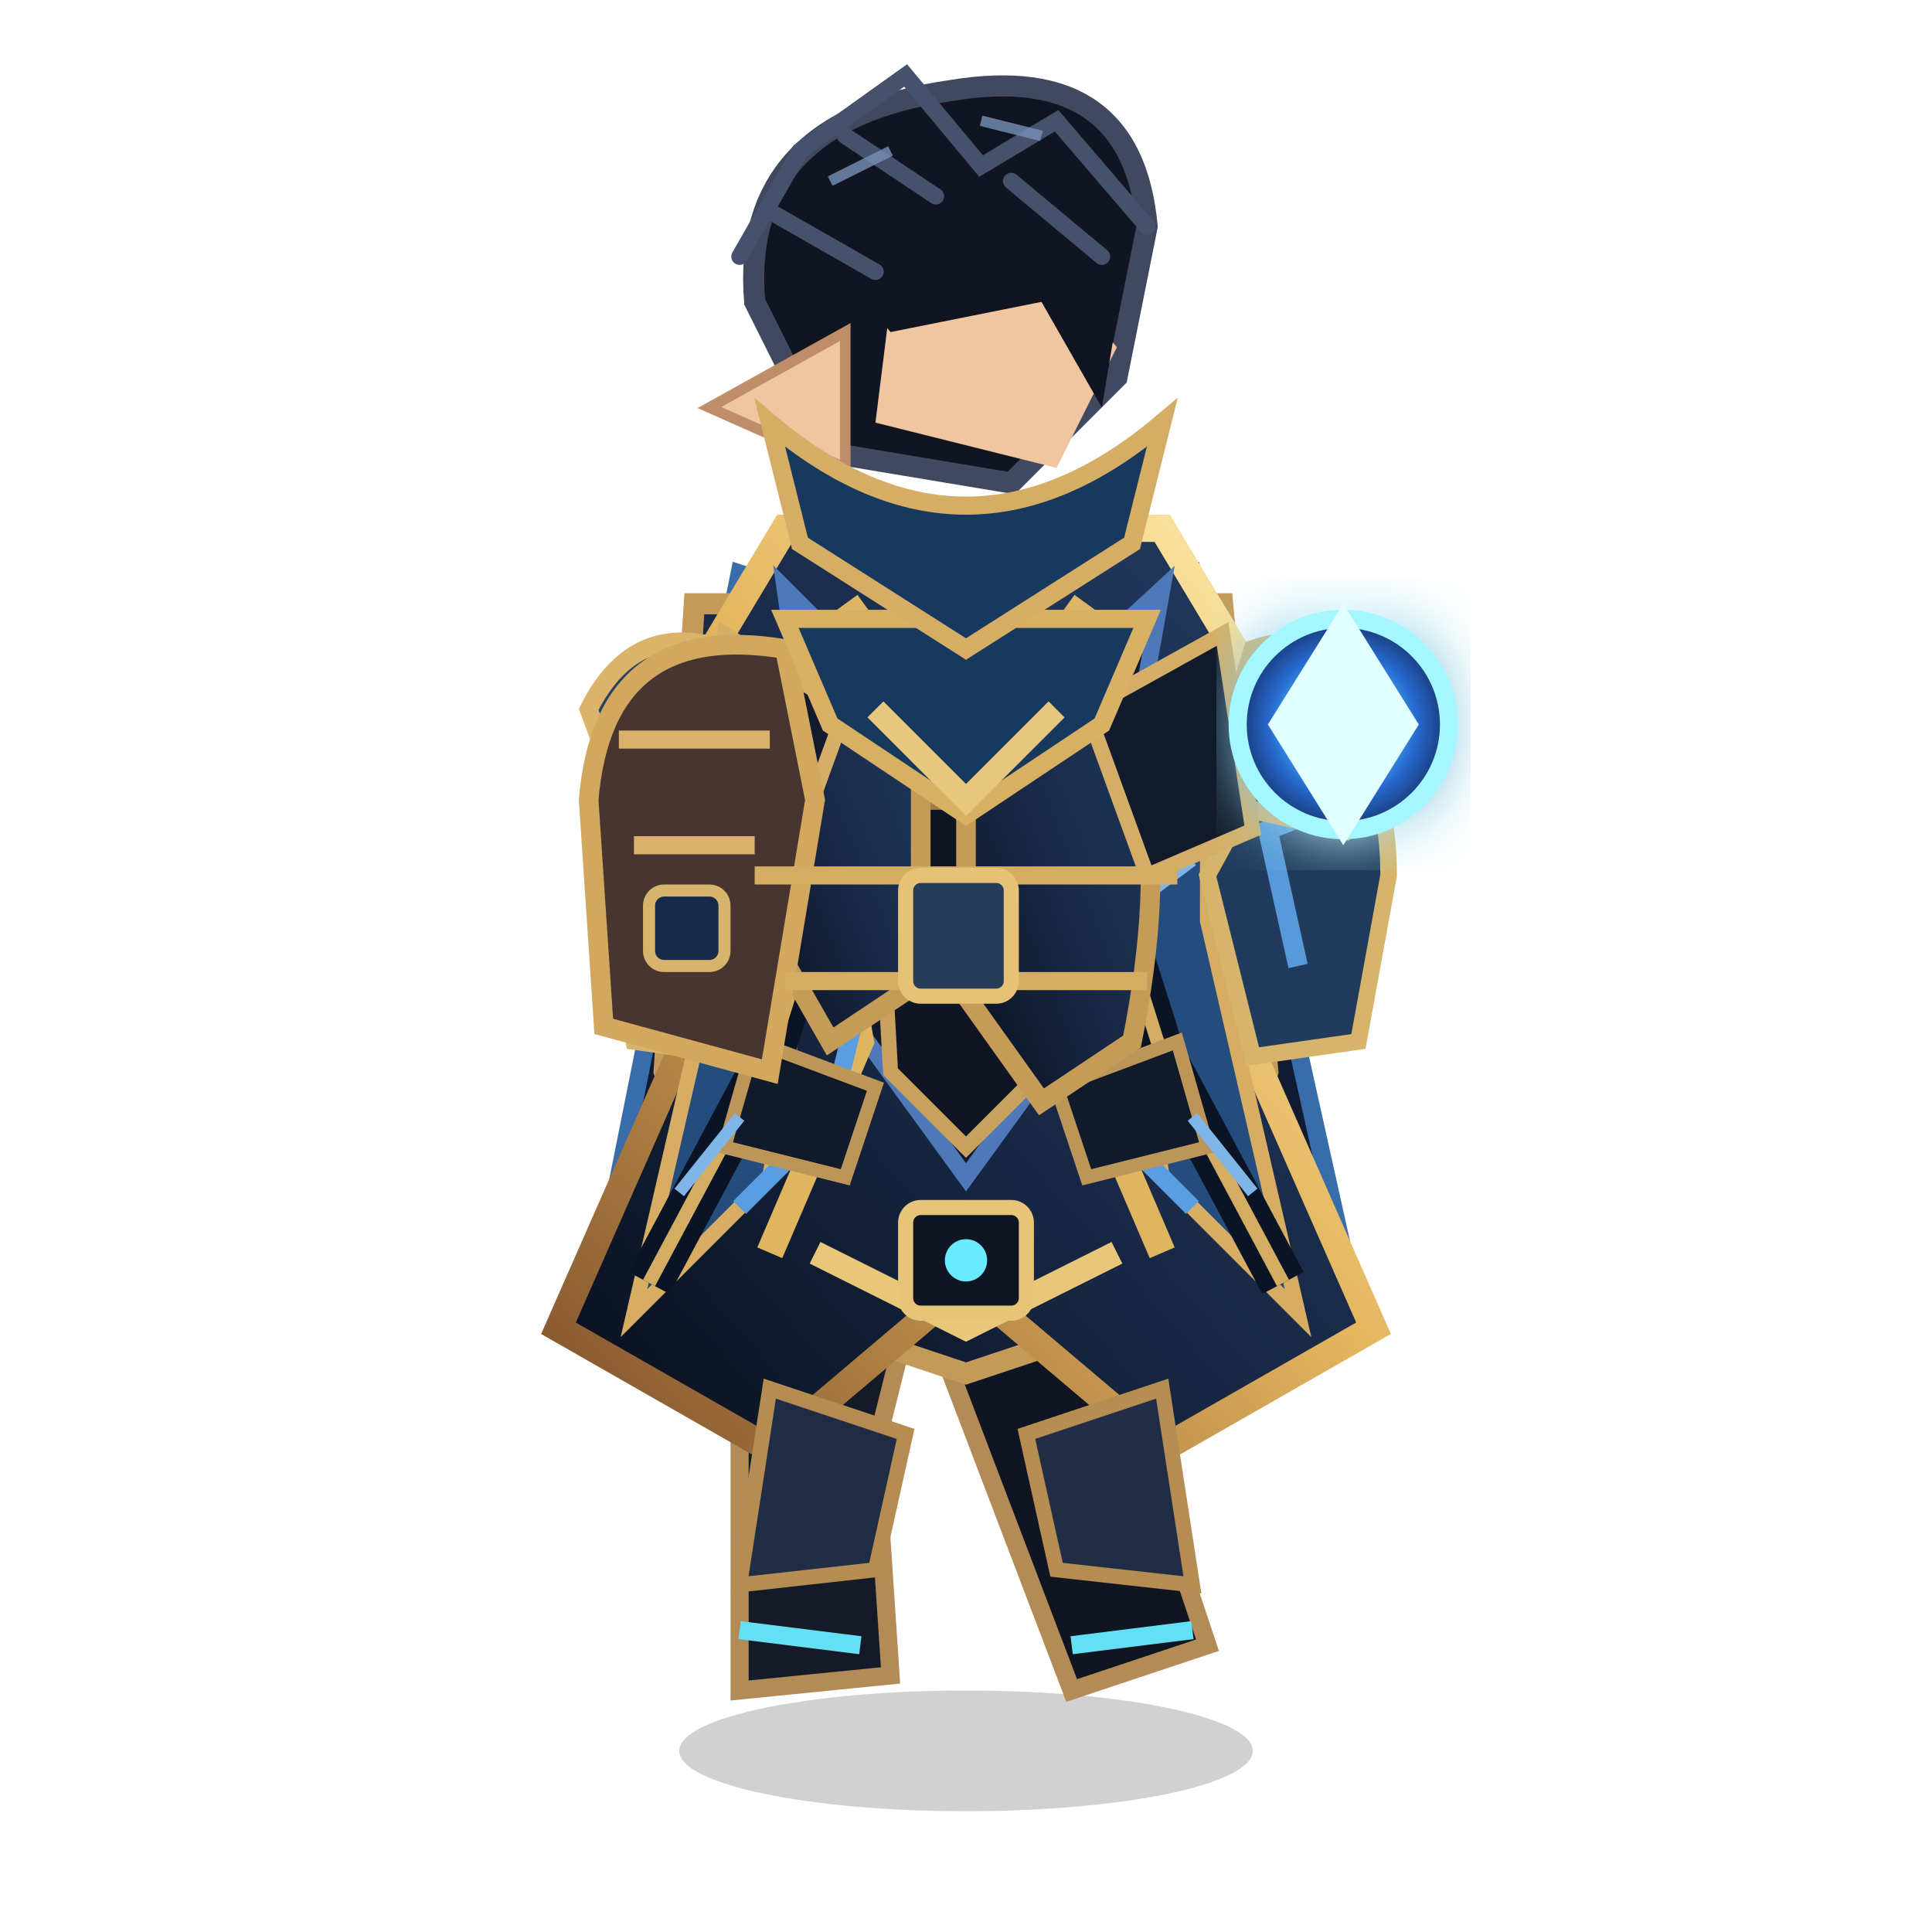
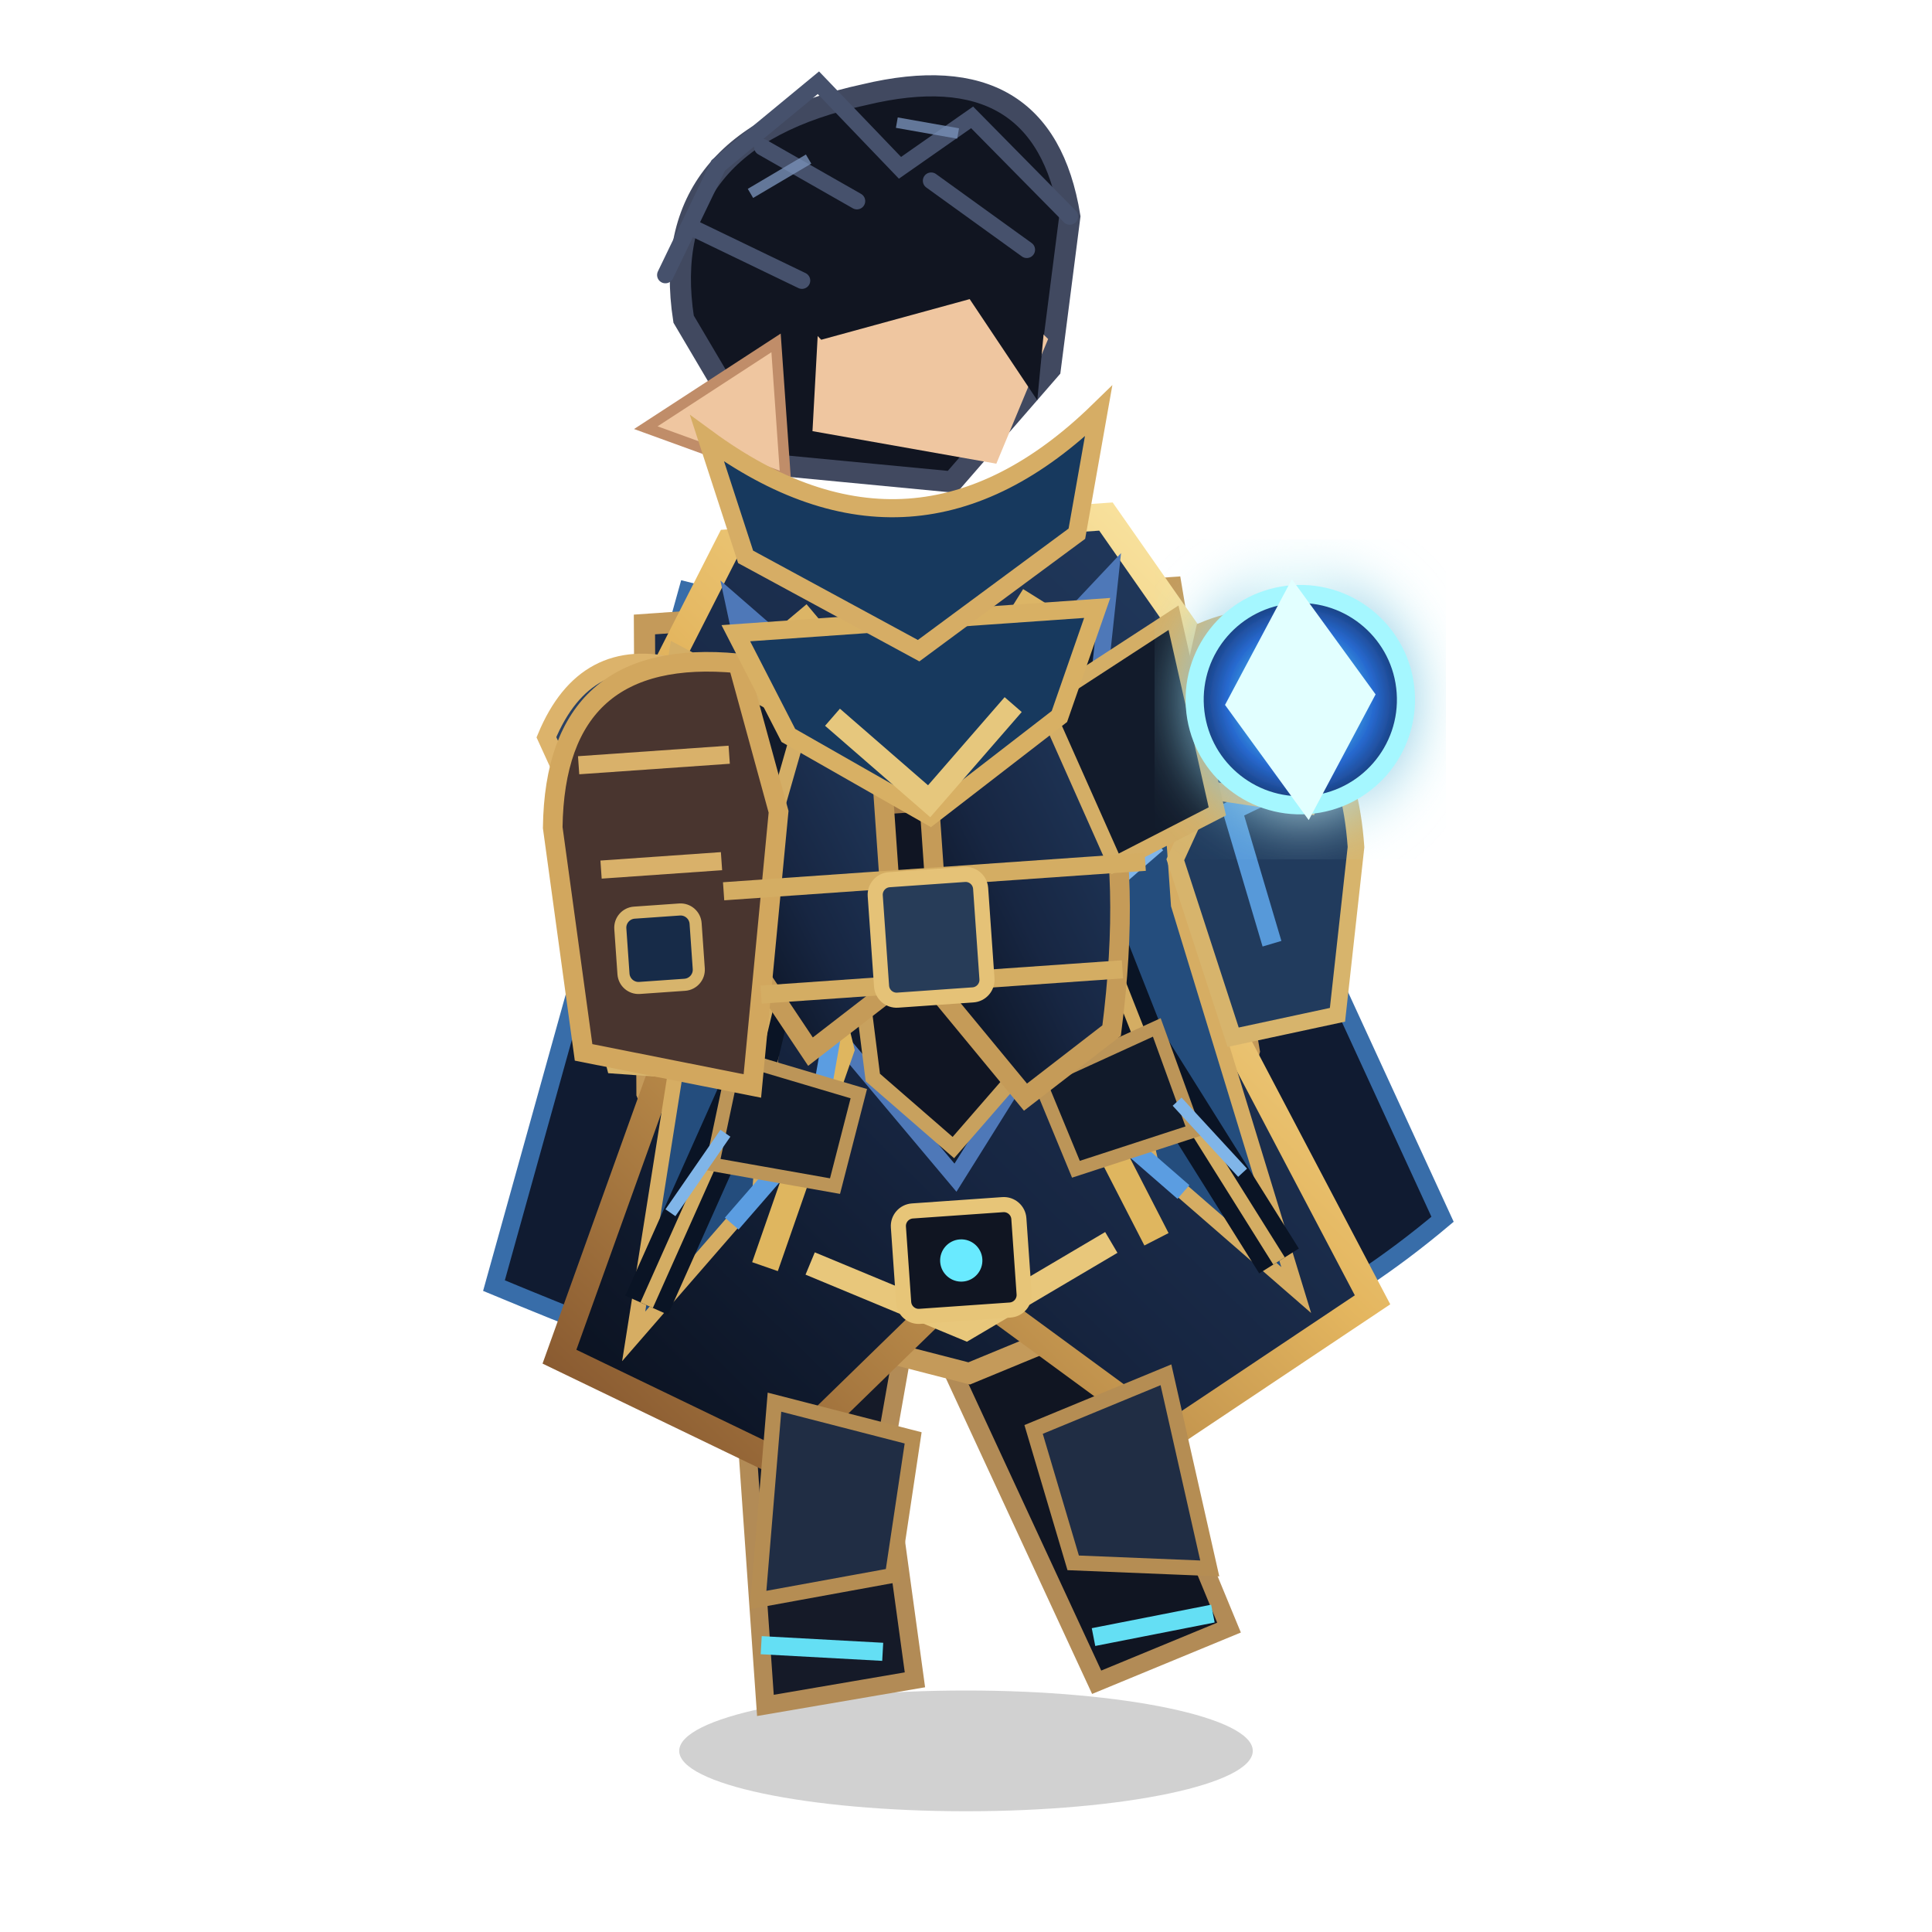
<svg xmlns="http://www.w3.org/2000/svg" width="128" height="128" viewBox="0 0 128 128" role="img" aria-label="Researcher right run frame 4">
  <defs>
    <linearGradient id="coat" x1="0" y1="0" x2="1" y2="1">
      <stop offset="0" stop-color="#223c61" />
      <stop offset=".58" stop-color="#172642" />
      <stop offset="1" stop-color="#090f1b" />
    </linearGradient>
    <linearGradient id="gold" x1="0" y1="0" x2="1" y2="1">
      <stop stop-color="#fff0b2" />
      <stop offset=".45" stop-color="#e4b65f" />
      <stop offset="1" stop-color="#80512c" />
    </linearGradient>
    <radialGradient id="orb">
      <stop stop-color="#f0ffff" />
      <stop offset=".25" stop-color="#55e9ff" />
      <stop offset=".7" stop-color="#2769cf" />
      <stop offset="1" stop-color="#18366e" />
    </radialGradient>
    <linearGradient id="skin" x1="0" y1="0" x2="1" y2="1">
      <stop stop-color="#ffe0bd" />
      <stop offset="1" stop-color="#efc6a0" />
    </linearGradient>
    <filter id="glow">
      <feGaussianBlur stdDeviation="2.1" result="b" />
      <feMerge>
        <feMergeNode in="b" />
        <feMergeNode in="SourceGraphic" />
      </feMerge>
    </filter>
  </defs>
  <ellipse cx="64" cy="116" rx="19" ry="4" fill="#000" opacity=".18" />
-   <g transform="translate(128 0) scale(-1 1)">
-     <g transform="translate(0 1.8369701987210297e-16)">
-       <path d="M49 38 Q64 43 79 38 L88 83 Q79 91 74 92 L64 84 L54 92 Q43 91 39 83 Z" fill="#101b31" stroke="#386da9" stroke-width="1.2" />
-       <path d="M44 81 L54 87 L64 80 L74 87 L84 81" fill="none" stroke="#b58a4d" stroke-width="1" />
-       <path d="M55 74 L53 94 L48 109 L57 112 L65 91 L66 75 Z" fill="#101522" stroke="#b28b56" stroke-width="1.2" />
-       <path d="M65 76 L70 96 L69 111 L79 112 L79 94 L74 74 Z" fill="#151a28" stroke="#b28b56" stroke-width="1.2" />
-       <path d="M47 40 L82 40 L84 71 L79 86 L64 91 L49 86 L44 71 Z" fill="url(#coat)" stroke="#c49a5a" stroke-width="1.4" />
-       <path d="M51 35 L76 35 L82 45 L80 63 L91 88 L77 96 L64 85 L51 96 L37 88 L48 63 L45 45 Z" fill="url(#coat)" stroke="url(#gold)" stroke-width="1.8" />
-       <path d="M51 39 L64 51 L76 39 L72 67 L64 78 L56 67 Z" fill="#101b2d" stroke="#4e78b8" stroke-width="1.1" />
-       <path d="M48 49 L55 52 L51 78 L42 87 L48 61 Z M78 49 L73 52 L77 78 L86 87 L80 61 Z" fill="#244d7d" stroke="#d6ad63" stroke-width="1" />
-       <path d="M56 40 L64 51 L72 40" fill="none" stroke="#dcb566" stroke-width="2" />
-       <path d="M58 53 L70 53 L69 71 L64 76 L59 71 Z" fill="#101523" stroke="#c8a15e" stroke-width="1" />
-       <path d="M53 46 L57 69 L51 83 M75 46 L71 69 L77 83" fill="none" stroke="#dfb65f" stroke-width="1.8" />
-       <path d="M47 53 L81 53" stroke="#a47b47" stroke-width="1.3" />
-       <path d="M47 44 L57 51 L51 70 L43 85 M81 44 L71 51 L77 70 L85 85" fill="none" stroke="#0a1425" stroke-width="3.1" />
-       <path d="M47 44 L57 51 L51 70 L43 85 M81 44 L71 51 L77 70 L85 85" fill="none" stroke="#d4ad63" stroke-width=".9" />
-       <path d="M54 54 L59 58 L55 74 L49 80 M74 54 L69 58 L73 74 L79 80" fill="none" stroke="#5b9de1" stroke-width="1.2" />
-       <path d="M54 83 L64 88 L74 83" fill="none" stroke="#e8c77b" stroke-width="1.6" />
-       <rect x="60" y="80" width="8" height="7" rx="1" fill="#101522" stroke="#e7c578" stroke-width="1" />
-       <circle cx="64" cy="83.5" r="1.4" fill="#69eaff" />
-       <path d="M42 47 Q36 49 36 58 L38 69 L45 70 L48 58 Z" fill="#213b5d" stroke="#d7b46c" stroke-width="1.1" />
-       <path d="M39 53 L44 55 L42 64" fill="none" stroke="#5799d9" stroke-width="1.3" />
-       <path d="M81 47 Q88 49 88 58 L86 69 L79 70 L76 58 Z" fill="#172944" stroke="#d7b46c" stroke-width="1.1" />
-       <path d="M80 54 L85 56 L83 64" fill="none" stroke="#5799d9" stroke-width="1.3" />
-       <path d="M50 69 L58 72 L56 78 L48 76 Z M70 72 L78 69 L80 76 L72 78 Z" fill="#111a2a" stroke="#bc9558" stroke-width=".9" />
-       <path d="M51 92 L60 95 L58 104 L49 105 Z M68 95 L77 92 L79 105 L70 104 Z" fill="#202d44" stroke="#b58d53" stroke-width="1" />
-       <path d="M49 108 L57 109 M71 109 L79 108" stroke="#64dff4" stroke-width="1.2" />
-       <path d="M45 43 Q39 41 36 47 L39 55 L48 53 Z M80 43 Q86 41 89 47 L86 55 L77 53 Z" fill="#2b4162" stroke="#dcb36b" stroke-width="1.2" />
-       <path d="M39 47 L44 46 L46 50 L41 52 Z M81 46 L86 47 L84 52 L79 50 Z" fill="#101b2e" stroke="#5688bd" stroke-width=".8" />
-       <circle cx="42" cy="47" r="1.1" fill="#f4d38d" />
-       <circle cx="84" cy="47" r="1.1" fill="#f4d38d" />
-       <path d="M49 57 L53 60 M79 57 L75 60 M49 74 L45 79 M79 74 L83 79" stroke="#80b5e8" stroke-width=".8" />
-       <g transform="rotate(-2.6942229581241772e-15 64 48)">
-         <path d="M58 42 Q49 49 53 69 L59 73 L64 66 L64 49 Z" fill="url(#coat)" stroke="#c59b58" stroke-width="1.3" />
-         <path d="M70 43 Q80 48 77 62 L73 69 L67 65 L67 50 Z" fill="url(#coat)" stroke="#c59b58" stroke-width="1.3" />
-       </g>
-       <path d="M47 42 L56 47 L52 58 L45 55 Z M80 42 L72 47 L76 58 L83 55 Z" fill="#121b2b" stroke="#d4ae66" stroke-width="1" />
-       <path d="M76 43 Q88 41 89 53 L88 68 L77 71 L74 53 Z" fill="#49352f" stroke="#d2a75e" stroke-width="1.3" />
-       <path d="M77 49 L87 49 M78 56 L86 56" stroke="#d9b16a" stroke-width="1.2" />
-       <rect x="80" y="59" width="5" height="5" rx="1" fill="#172b48" stroke="#d7b46c" stroke-width=".8" />
-       <path d="M52 41 L76 41 L73 48 L64 54 L55 48 Z" fill="#17395e" stroke="#d8b064" stroke-width="1.2" />
-       <path d="M58 47 L64 53 L70 47" fill="none" stroke="#e6c77d" stroke-width="1.5" />
-       <path d="M50 58 L78 58 M52 65 L76 65" stroke="#d4ad63" stroke-width="1.2" />
-       <rect x="61" y="58" width="7" height="8" rx="1" fill="#273c58" stroke="#e5c277" stroke-width="1" />
-       <path d="M52 15 Q53 4 65 6 Q79 8 78 20 L73 30 L61 32 L54 25 Z" fill="#111521" stroke="#414960" stroke-width="1.4" />
-       <path d="M72 22 L81 27 L72 31 Z" fill="#efc6a0" stroke="#c08d69" stroke-width=".7" />
-       <path d="M54 23 Q60 16 69 20 L70 28 L58 31 Z" fill="#efc6a0" />
-       <path d="M53 15 Q63 5 74 16 L69 22 L59 20 L55 27 Z" fill="#111521" />
-       <path d="M52 15 L58 8 L63 11 L68 5 L75 10 L79 17 M55 17 L61 12 M66 13 L72 9 M70 18 L77 14" fill="none" stroke="#46516c" stroke-width="1.1" stroke-linecap="round" />
-       <path d="M59 9 L63 8 M69 10 L73 12" fill="none" stroke="#7890b7" stroke-width=".7" opacity=".8" />
-       <path d="M51 28 Q64 39 77 28 L75 36 L64 43 L53 36 Z" fill="#17395e" stroke="#d6ad65" stroke-width="1.2" />
-       <g filter="url(#glow)">
-         <circle cx="39" cy="48" r="7" fill="url(#orb)" stroke="#a5f7ff" stroke-width="1.2" />
-         <path d="M34 48 L39 40 L44 48 L39 56 Z" fill="#e2ffff" />
+   <g transform="rotate(-4 64 88)">
+     <g transform="translate(128 0) scale(-1 1)">
+       <g transform="translate(0 1.8369701987210297e-16)">
+         <path d="M49 38 Q64 43 79 38 L95 83 Q79 91 74 92 L64 84 L54 92 Q43 91 32 83 Z" fill="#101b31" stroke="#386da9" stroke-width="1.2" />
+         <path d="M44 81 L54 87 L64 80 L74 87 L84 81" fill="none" stroke="#b58a4d" stroke-width="1" />
+         <path d="M55 74 L53 94 L48 109 L57 112 L65 91 L66 75 Z" fill="#101522" stroke="#b28b56" stroke-width="1.2" />
+         <path d="M65 76 L70 96 L69 111 L79 112 L79 94 L74 74 Z" fill="#151a28" stroke="#b28b56" stroke-width="1.2" />
+         <path d="M47 40 L82 40 L84 71 L79 86 L64 91 L49 86 L44 71 Z" fill="url(#coat)" stroke="#c49a5a" stroke-width="1.4" />
+         <path d="M51 35 L76 35 L82 45 L80 63 L91 88 L77 96 L64 85 L51 96 L37 88 L48 63 L45 45 Z" fill="url(#coat)" stroke="url(#gold)" stroke-width="1.8" />
+         <path d="M51 39 L64 51 L76 39 L72 67 L64 78 L56 67 Z" fill="#101b2d" stroke="#4e78b8" stroke-width="1.1" />
+         <path d="M48 49 L55 52 L51 78 L42 87 L48 61 Z M78 49 L73 52 L77 78 L86 87 L80 61 Z" fill="#244d7d" stroke="#d6ad63" stroke-width="1" />
+         <path d="M56 40 L64 51 L72 40" fill="none" stroke="#dcb566" stroke-width="2" />
+         <path d="M58 53 L70 53 L69 71 L64 76 L59 71 Z" fill="#101523" stroke="#c8a15e" stroke-width="1" />
+         <path d="M53 46 L57 69 L51 83 M75 46 L71 69 L77 83" fill="none" stroke="#dfb65f" stroke-width="1.8" />
+         <path d="M47 53 L81 53" stroke="#a47b47" stroke-width="1.3" />
+         <path d="M47 44 L57 51 L51 70 L43 85 M81 44 L71 51 L77 70 L85 85" fill="none" stroke="#0a1425" stroke-width="3.1" />
+         <path d="M47 44 L57 51 L51 70 L43 85 M81 44 L71 51 L77 70 L85 85" fill="none" stroke="#d4ad63" stroke-width=".9" />
+         <path d="M54 54 L59 58 L55 74 L49 80 M74 54 L69 58 L73 74 L79 80" fill="none" stroke="#5b9de1" stroke-width="1.2" />
+         <path d="M54 83 L64 88 L74 83" fill="none" stroke="#e8c77b" stroke-width="1.6" />
+         <rect x="60" y="80" width="8" height="7" rx="1" fill="#101522" stroke="#e7c578" stroke-width="1" />
+         <circle cx="64" cy="83.5" r="1.4" fill="#69eaff" />
+         <path d="M42 47 Q36 49 36 58 L38 69 L45 70 L48 58 Z" fill="#213b5d" stroke="#d7b46c" stroke-width="1.1" />
+         <path d="M39 53 L44 55 L42 64" fill="none" stroke="#5799d9" stroke-width="1.3" />
+         <path d="M81 47 Q88 49 88 58 L86 69 L79 70 L76 58 Z" fill="#172944" stroke="#d7b46c" stroke-width="1.1" />
+         <path d="M80 54 L85 56 L83 64" fill="none" stroke="#5799d9" stroke-width="1.3" />
+         <path d="M50 69 L58 72 L56 78 L48 76 Z M70 72 L78 69 L80 76 L72 78 Z" fill="#111a2a" stroke="#bc9558" stroke-width=".9" />
+         <path d="M51 92 L60 95 L58 104 L49 105 Z M68 95 L77 92 L79 105 L70 104 Z" fill="#202d44" stroke="#b58d53" stroke-width="1" />
+         <path d="M49 108 L57 109 M71 109 L79 108" stroke="#64dff4" stroke-width="1.2" />
+         <path d="M45 43 Q39 41 36 47 L39 55 L48 53 Z M80 43 Q86 41 89 47 L86 55 L77 53 Z" fill="#2b4162" stroke="#dcb36b" stroke-width="1.2" />
+         <path d="M39 47 L44 46 L46 50 L41 52 Z M81 46 L86 47 L84 52 L79 50 Z" fill="#101b2e" stroke="#5688bd" stroke-width=".8" />
+         <circle cx="42" cy="47" r="1.1" fill="#f4d38d" />
+         <circle cx="84" cy="47" r="1.1" fill="#f4d38d" />
+         <path d="M49 57 L53 60 M79 57 L75 60 M49 74 L45 79 M79 74 L83 79" stroke="#80b5e8" stroke-width=".8" />
+         <g transform="rotate(-2.6942229581241772e-15 64 48)">
+           <path d="M58 42 Q49 49 53 69 L59 73 L64 66 L64 49 Z" fill="url(#coat)" stroke="#c59b58" stroke-width="1.3" />
+           <path d="M70 43 Q80 48 77 62 L73 69 L67 65 L67 50 Z" fill="url(#coat)" stroke="#c59b58" stroke-width="1.3" />
+         </g>
+         <path d="M47 42 L56 47 L52 58 L45 55 Z M80 42 L72 47 L76 58 L83 55 Z" fill="#121b2b" stroke="#d4ae66" stroke-width="1" />
+         <path d="M76 43 Q88 41 89 53 L88 68 L77 71 L74 53 Z" fill="#49352f" stroke="#d2a75e" stroke-width="1.3" />
+         <path d="M77 49 L87 49 M78 56 L86 56" stroke="#d9b16a" stroke-width="1.2" />
+         <rect x="80" y="59" width="5" height="5" rx="1" fill="#172b48" stroke="#d7b46c" stroke-width=".8" />
+         <path d="M52 41 L76 41 L73 48 L64 54 L55 48 Z" fill="#17395e" stroke="#d8b064" stroke-width="1.2" />
+         <path d="M58 47 L64 53 L70 47" fill="none" stroke="#e6c77d" stroke-width="1.5" />
+         <path d="M50 58 L78 58 M52 65 L76 65" stroke="#d4ad63" stroke-width="1.2" />
+         <rect x="61" y="58" width="7" height="8" rx="1" fill="#273c58" stroke="#e5c277" stroke-width="1" />
+         <path d="M52 15 Q53 4 65 6 Q79 8 78 20 L73 30 L61 32 L54 25 Z" fill="#111521" stroke="#414960" stroke-width="1.4" />
+         <path d="M72 22 L81 27 L72 31 Z" fill="#efc6a0" stroke="#c08d69" stroke-width=".7" />
+         <path d="M54 23 Q60 16 69 20 L70 28 L58 31 Z" fill="#efc6a0" />
+         <path d="M53 15 Q63 5 74 16 L69 22 L59 20 L55 27 Z" fill="#111521" />
+         <path d="M52 15 L58 8 L63 11 L68 5 L75 10 L79 17 M55 17 L61 12 M66 13 L72 9 M70 18 L77 14" fill="none" stroke="#46516c" stroke-width="1.1" stroke-linecap="round" />
+         <path d="M59 9 L63 8 M69 10 L73 12" fill="none" stroke="#7890b7" stroke-width=".7" opacity=".8" />
+         <path d="M51 28 Q64 39 77 28 L75 36 L64 43 L53 36 Z" fill="#17395e" stroke="#d6ad65" stroke-width="1.2" />
+         <g filter="url(#glow)">
+           <circle cx="39" cy="48" r="7" fill="url(#orb)" stroke="#a5f7ff" stroke-width="1.2" />
+           <path d="M34 48 L39 40 L44 48 L39 56 Z" fill="#e2ffff" />
+         </g>
      </g>
    </g>
  </g>
</svg>
